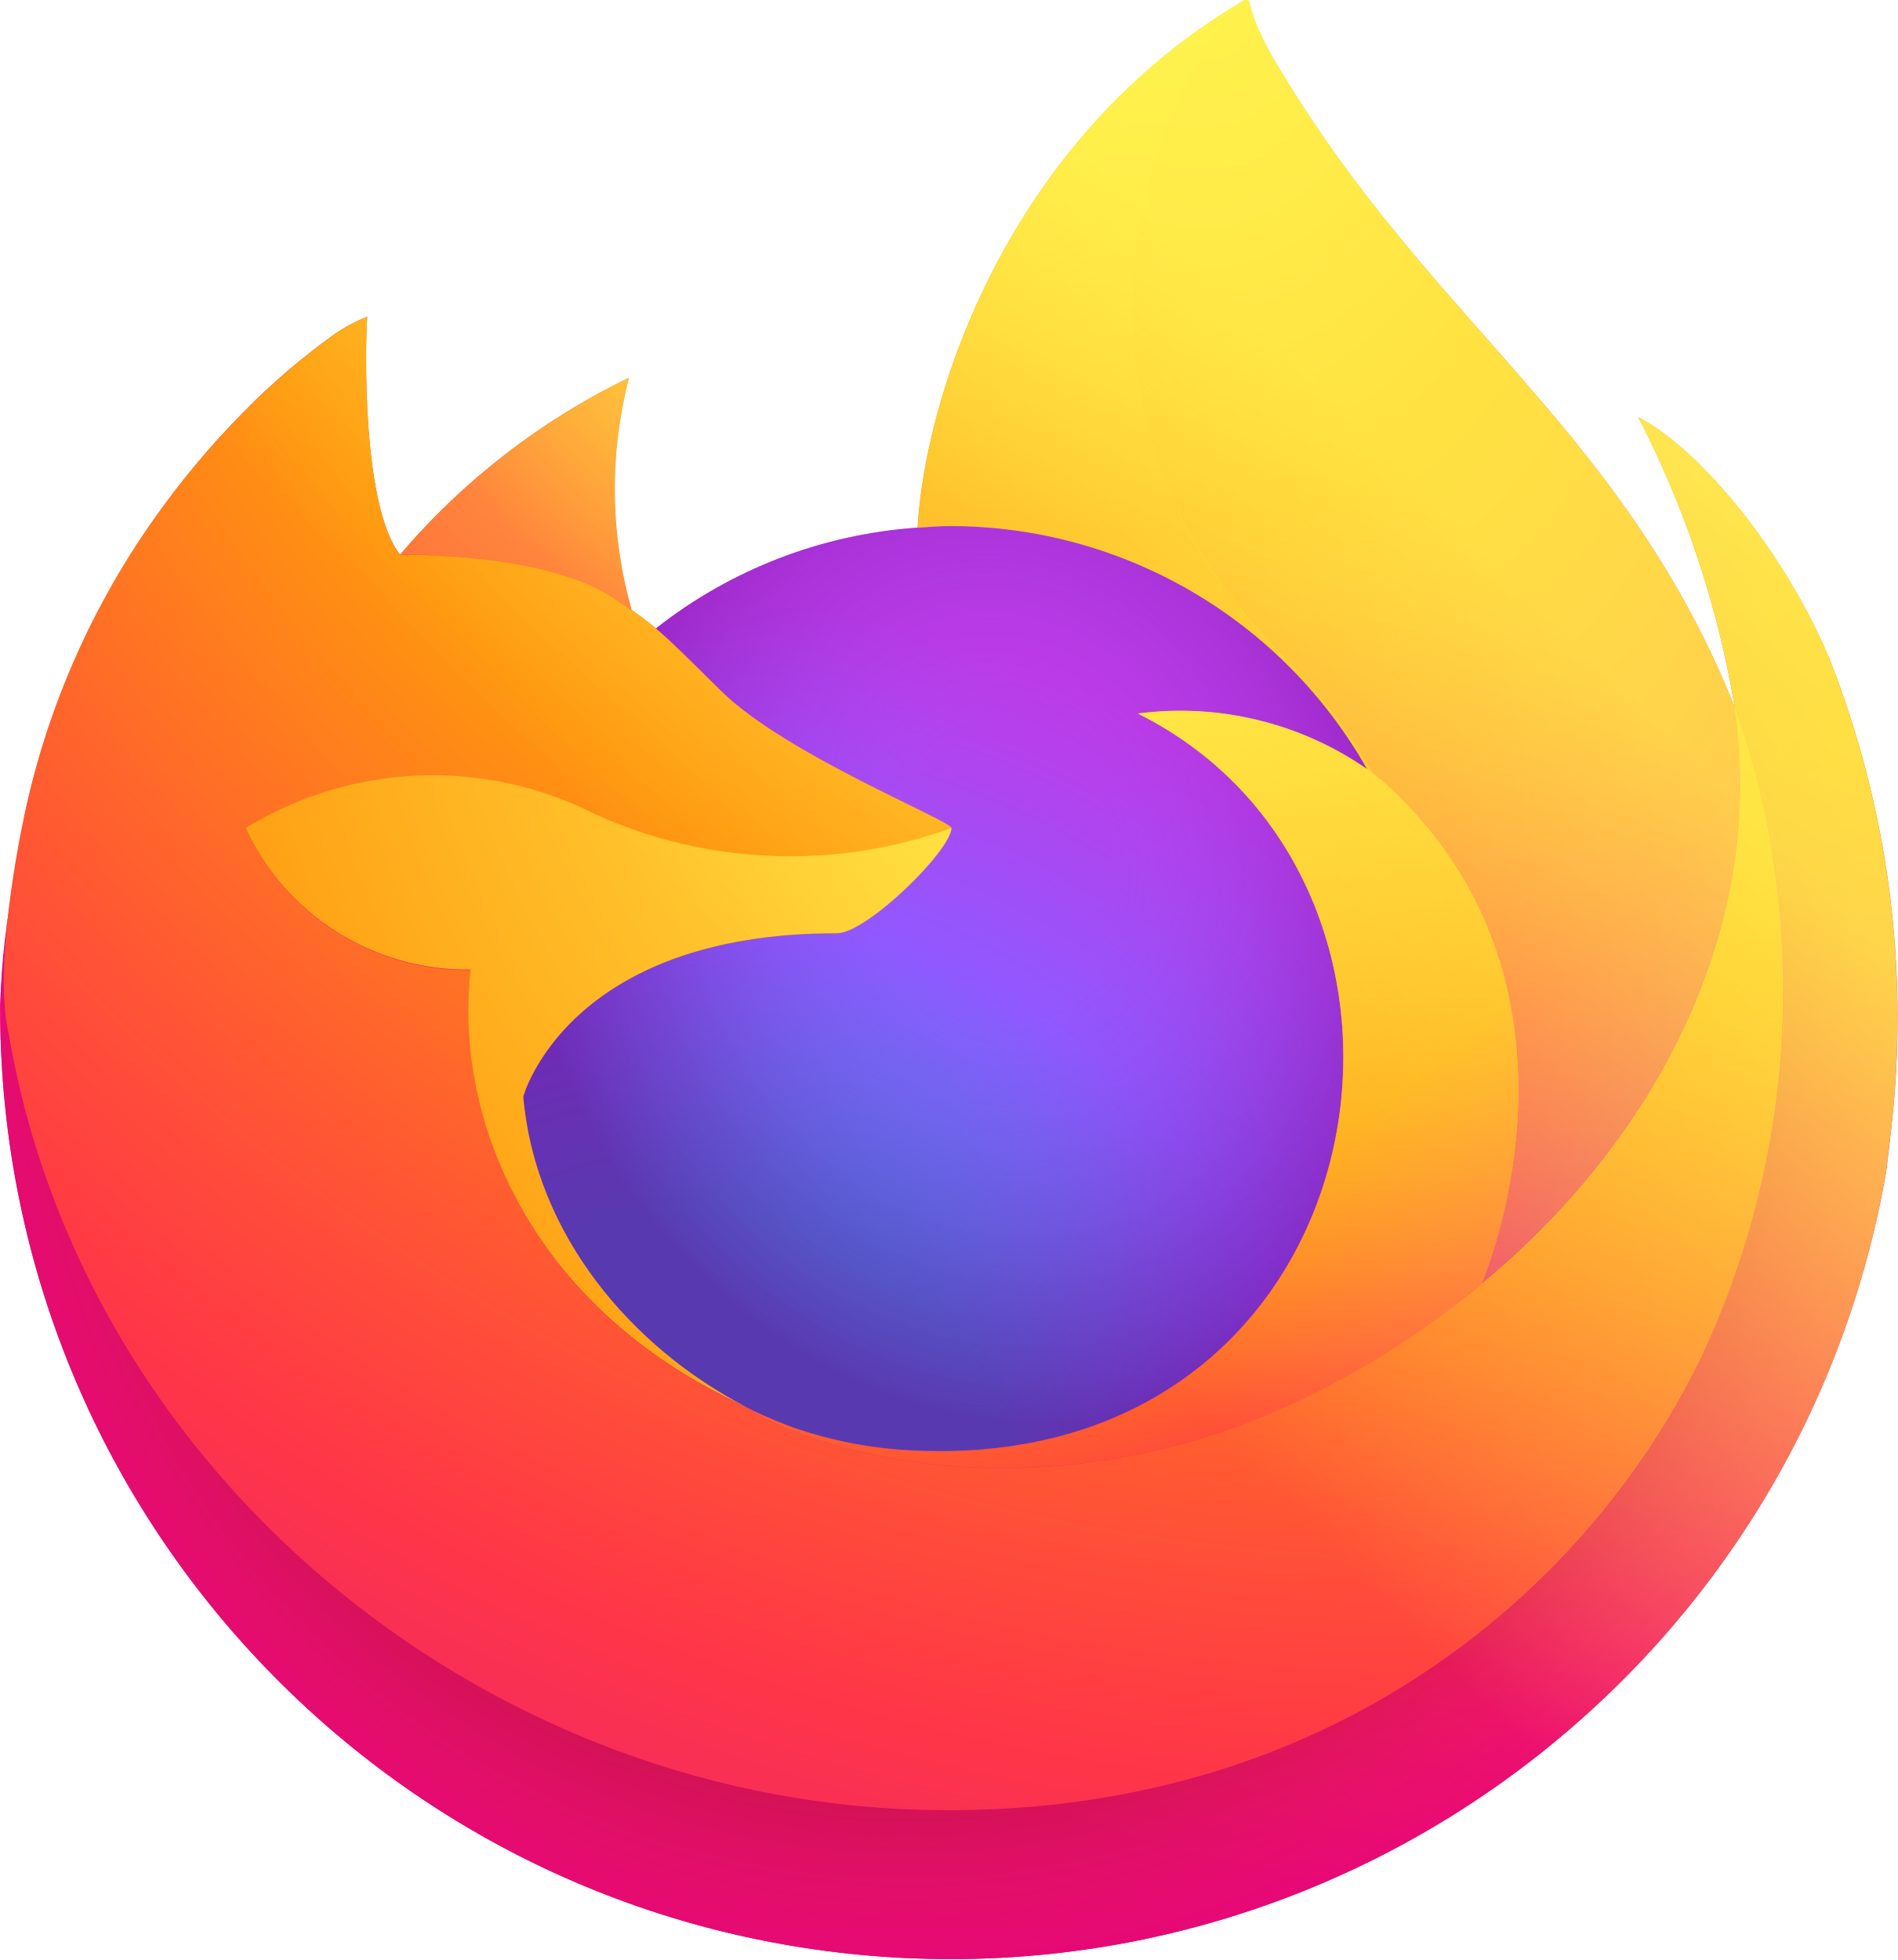
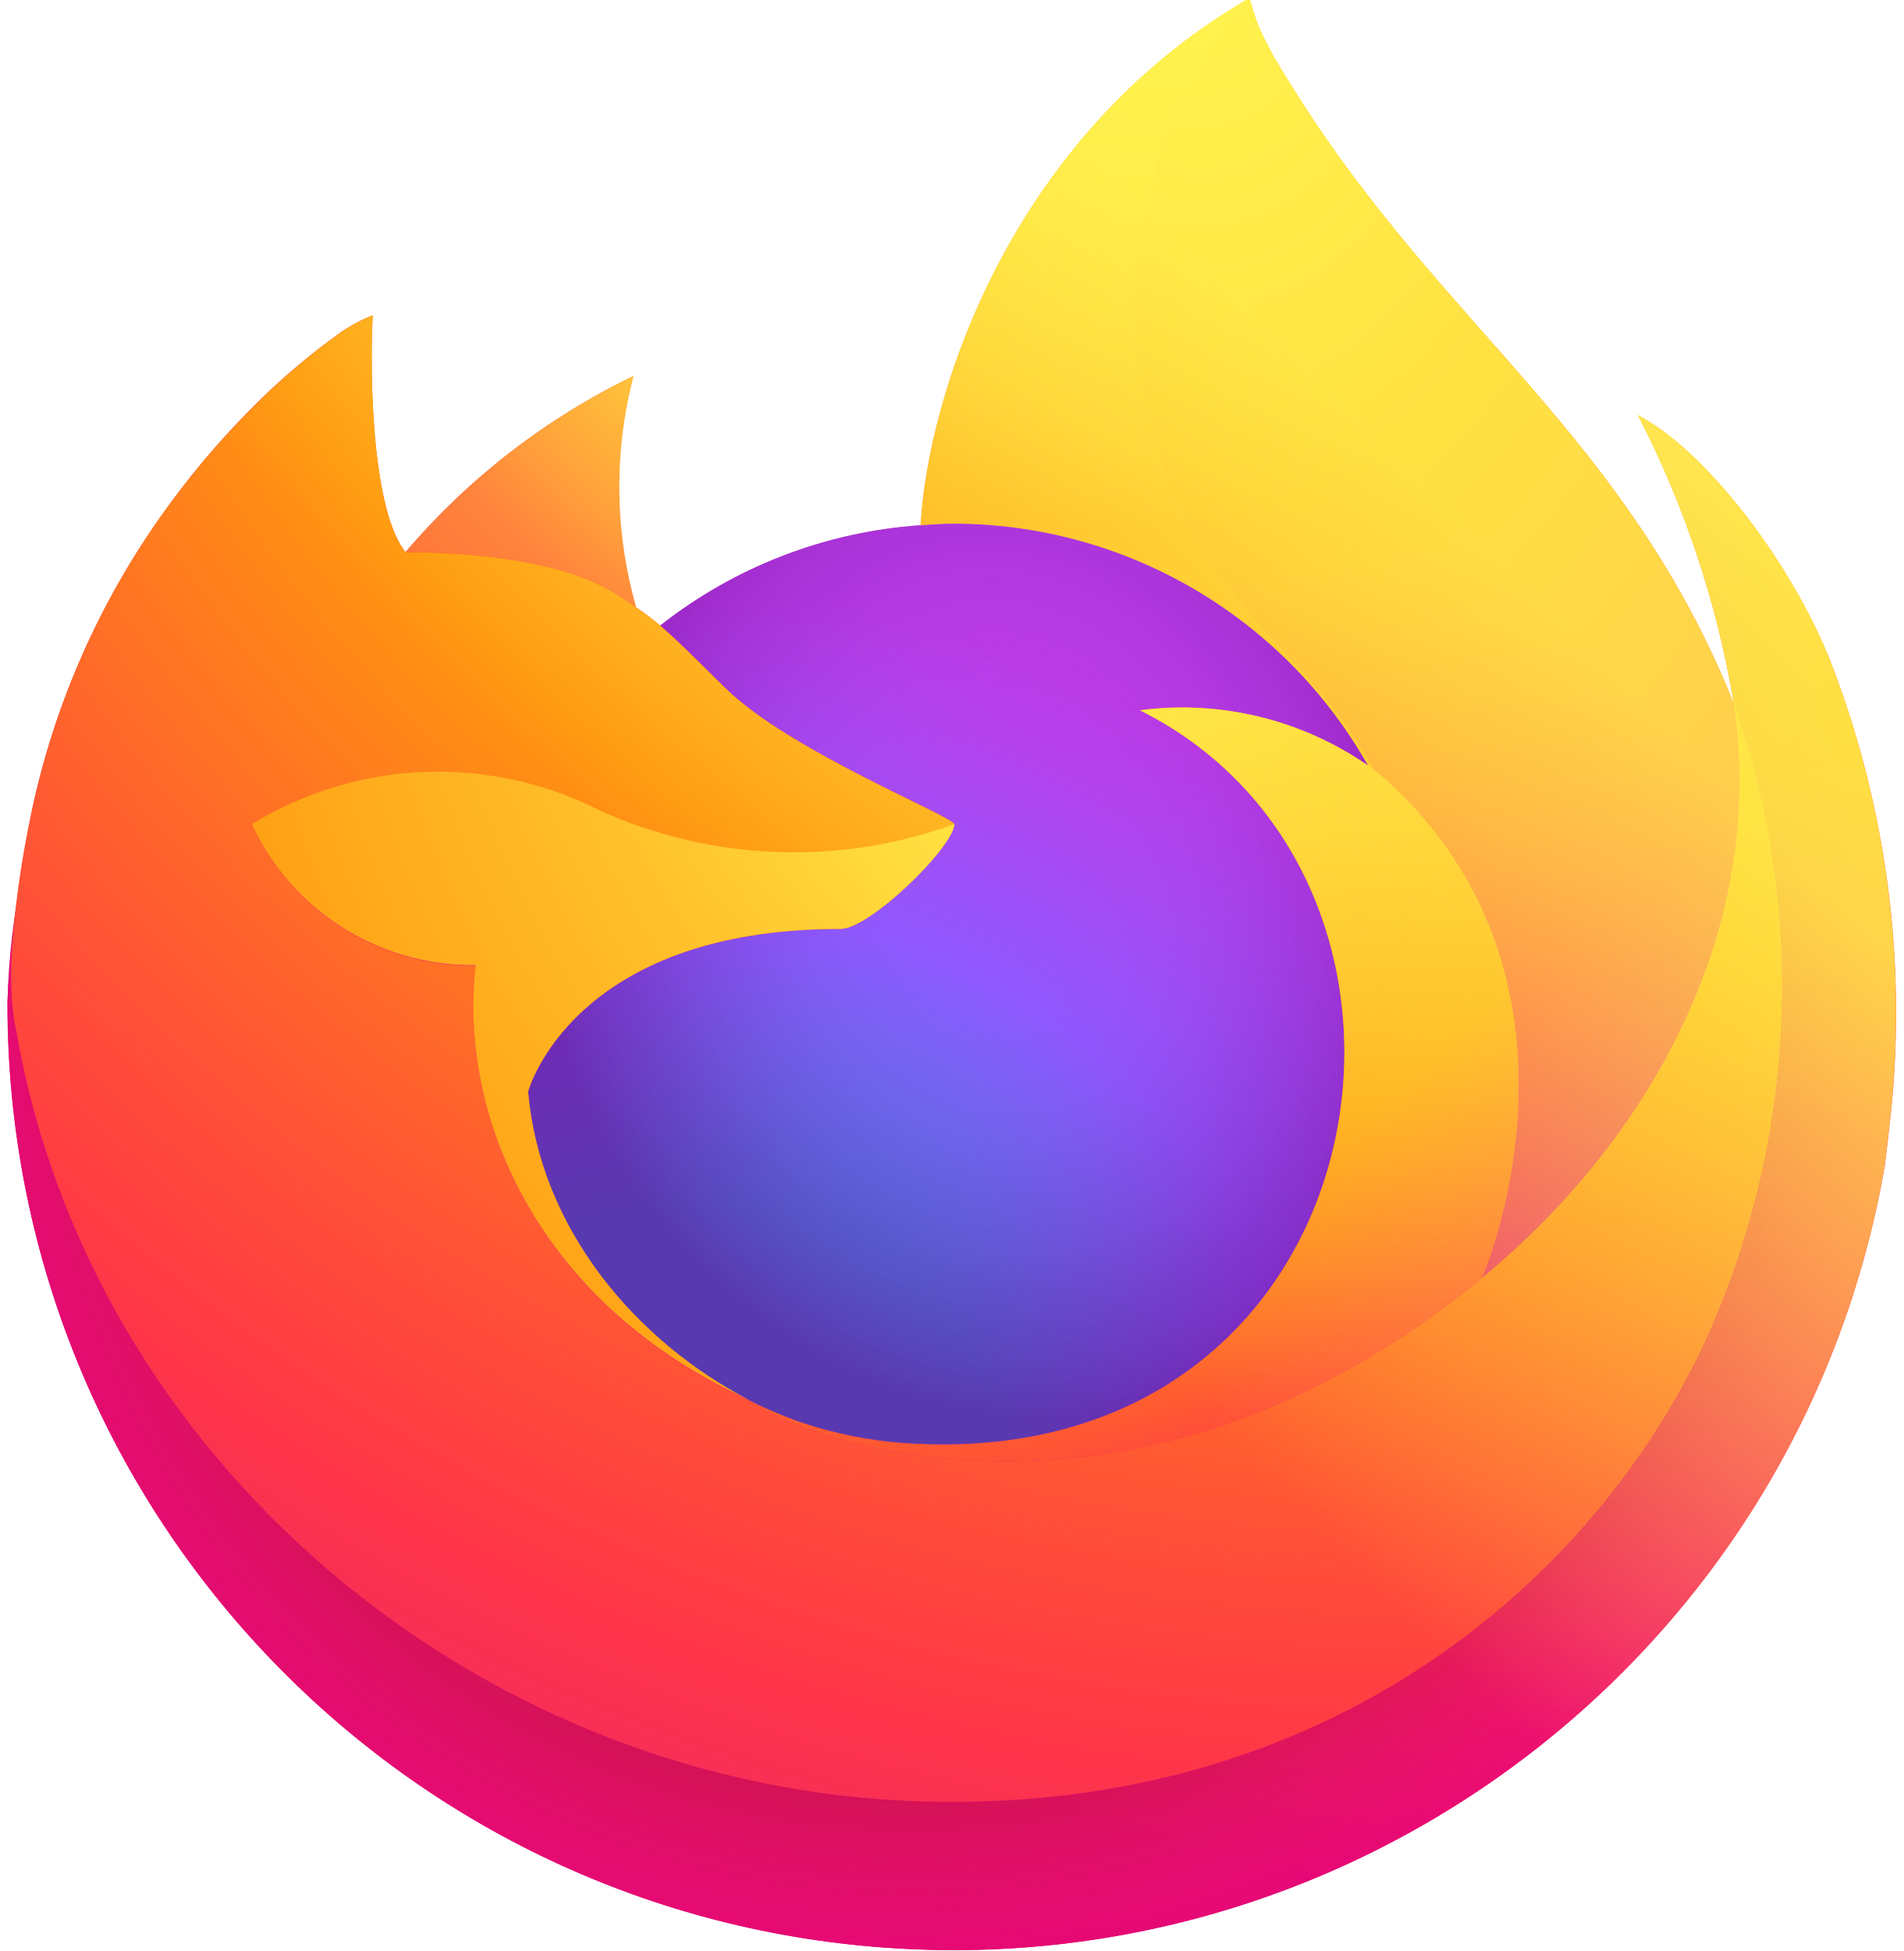
- <svg xmlns="http://www.w3.org/2000/svg" width="77.42" height="79.97" version="1.1" viewBox="0 0 77.42 79.97">
+ <svg xmlns="http://www.w3.org/2000/svg" width="80" height="82" version="1.1" viewBox="0 0 77.42 79.97">
  <defs>
    <linearGradient id="a" x1="70.79" x2="6.447" y1="12.39" y2="74.47" gradientTransform="translate(-1.3 -.004086)" gradientUnits="userSpaceOnUse">
      <stop stop-color="#fff44f" offset=".048" />
      <stop stop-color="#ffe847" offset=".111" />
      <stop stop-color="#ffc830" offset=".225" />
      <stop stop-color="#ff980e" offset=".368" />
      <stop stop-color="#ff8b16" offset=".401" />
      <stop stop-color="#ff672a" offset=".462" />
      <stop stop-color="#ff3647" offset=".534" />
      <stop stop-color="#e31587" offset=".705" />
    </linearGradient>
    <radialGradient id="b" cx="-7907" cy="-8515" r="80.8" gradientTransform="translate(7974 8524)" gradientUnits="userSpaceOnUse">
      <stop stop-color="#ffbd4f" offset=".129" />
      <stop stop-color="#ffac31" offset=".186" />
      <stop stop-color="#ff9d17" offset=".247" />
      <stop stop-color="#ff980e" offset=".283" />
      <stop stop-color="#ff563b" offset=".403" />
      <stop stop-color="#ff3750" offset=".467" />
      <stop stop-color="#f5156c" offset=".71" />
      <stop stop-color="#eb0878" offset=".782" />
      <stop stop-color="#e50080" offset=".86" />
    </radialGradient>
    <radialGradient id="c" cx="-7937" cy="-8482" r="80.8" gradientTransform="translate(7974 8524)" gradientUnits="userSpaceOnUse">
      <stop stop-color="#960e18" offset=".3" />
      <stop stop-color="#b11927" stop-opacity=".74" offset=".351" />
      <stop stop-color="#db293d" stop-opacity=".343" offset=".435" />
      <stop stop-color="#f5334b" stop-opacity=".094" offset=".497" />
      <stop stop-color="#ff3750" stop-opacity="0" offset=".53" />
    </radialGradient>
    <radialGradient id="d" cx="-7927" cy="-8533" r="58.53" gradientTransform="translate(7974 8524)" gradientUnits="userSpaceOnUse">
      <stop stop-color="#fff44f" offset=".132" />
      <stop stop-color="#ffdc3e" offset=".252" />
      <stop stop-color="#ff9d12" offset=".506" />
      <stop stop-color="#ff980e" offset=".526" />
    </radialGradient>
    <radialGradient id="e" cx="-7946" cy="-8461" r="38.47" gradientTransform="translate(7974 8524)" gradientUnits="userSpaceOnUse">
      <stop stop-color="#3a8ee6" offset=".353" />
      <stop stop-color="#5c79f0" offset=".472" />
      <stop stop-color="#9059ff" offset=".669" />
      <stop stop-color="#c139e6" offset="1" />
    </radialGradient>
    <radialGradient id="f" cx="-7936" cy="-8492" r="20.4" gradientTransform="matrix(.972 -.235 .275 1.138 10090 7834)" gradientUnits="userSpaceOnUse">
      <stop stop-color="#9059ff" stop-opacity="0" offset=".206" />
      <stop stop-color="#8c4ff3" stop-opacity=".064" offset=".278" />
      <stop stop-color="#7716a8" stop-opacity=".45" offset=".747" />
      <stop stop-color="#6e008b" stop-opacity=".6" offset=".975" />
    </radialGradient>
    <radialGradient id="g" cx="-7938" cy="-8518" r="27.68" gradientTransform="translate(7974 8524)" gradientUnits="userSpaceOnUse">
      <stop stop-color="#ffe226" offset="0" />
      <stop stop-color="#ffdb27" offset=".121" />
      <stop stop-color="#ffc82a" offset=".295" />
      <stop stop-color="#ffa930" offset=".502" />
      <stop stop-color="#ff7e37" offset=".732" />
      <stop stop-color="#ff7139" offset=".792" />
    </radialGradient>
    <radialGradient id="h" cx="-7916" cy="-8536" r="118.1" gradientTransform="translate(7974 8524)" gradientUnits="userSpaceOnUse">
      <stop stop-color="#fff44f" offset=".113" />
      <stop stop-color="#ff980e" offset=".456" />
      <stop stop-color="#ff5634" offset=".622" />
      <stop stop-color="#ff3647" offset=".716" />
      <stop stop-color="#e31587" offset=".904" />
    </radialGradient>
    <radialGradient id="i" cx="-7927" cy="-8523" r="86.5" gradientTransform="matrix(.105 .995 -.653 .069 -4685 8470)" gradientUnits="userSpaceOnUse">
      <stop stop-color="#fff44f" offset="0" />
      <stop stop-color="#ffe847" offset=".06" />
      <stop stop-color="#ffc830" offset=".168" />
      <stop stop-color="#ff980e" offset=".304" />
      <stop stop-color="#ff8b16" offset=".356" />
      <stop stop-color="#ff672a" offset=".455" />
      <stop stop-color="#ff3647" offset=".57" />
      <stop stop-color="#e31587" offset=".737" />
    </radialGradient>
    <radialGradient id="j" cx="-7938" cy="-8508" r="73.72" gradientTransform="translate(7974 8524)" gradientUnits="userSpaceOnUse">
      <stop stop-color="#fff44f" offset=".137" />
      <stop stop-color="#ff980e" offset=".48" />
      <stop stop-color="#ff5634" offset=".592" />
      <stop stop-color="#ff3647" offset=".655" />
      <stop stop-color="#e31587" offset=".904" />
    </radialGradient>
    <radialGradient id="k" cx="-7919" cy="-8504" r="80.69" gradientTransform="translate(7974 8524)" gradientUnits="userSpaceOnUse">
      <stop stop-color="#fff44f" offset=".094" />
      <stop stop-color="#ffe141" offset=".231" />
      <stop stop-color="#ffaf1e" offset=".509" />
      <stop stop-color="#ff980e" offset=".626" />
    </radialGradient>
    <linearGradient id="l" x1="70.01" x2="15.27" y1="12.06" y2="66.81" gradientTransform="translate(-1.3 -.004086)" gradientUnits="userSpaceOnUse">
      <stop stop-color="#fff44f" stop-opacity=".8" offset=".167" />
      <stop stop-color="#fff44f" stop-opacity=".634" offset=".266" />
      <stop stop-color="#fff44f" stop-opacity=".217" offset=".489" />
      <stop stop-color="#fff44f" stop-opacity="0" offset=".6" />
    </linearGradient>
  </defs>
  <path d="m74.62 26.83c-1.684-4.052-5.1-8.427-7.775-9.81a40.27 40.27 0 0 1 3.925 11.76l7e-3 0.065c-4.382-10.92-11.81-15.33-17.88-24.92-0.307-0.485-0.614-0.971-0.913-1.484-0.171-0.293-0.308-0.557-0.427-0.8a7.053 7.053 0 0 1-0.578-1.535 0.1 0.1 0 0 0-0.088-0.1 0.138 0.138 0 0 0-0.073 0c-5e-3 0-0.013 9e-3 -0.019 0.011s-0.019 0.011-0.028 0.015l0.015-0.026c-9.735 5.7-13.04 16.25-13.34 21.53a19.39 19.39 0 0 0-10.67 4.111 11.59 11.59 0 0 0-1-0.758 17.97 17.97 0 0 1-0.109-9.473 28.7 28.7 0 0 0-9.329 7.21h-0.018c-1.536-1.947-1.428-8.367-1.34-9.708a6.928 6.928 0 0 0-1.294 0.687 28.22 28.22 0 0 0-3.788 3.245 33.84 33.84 0 0 0-3.623 4.347v6e-3 -7e-3a32.73 32.73 0 0 0-5.2 11.74l-0.052 0.256c-0.073 0.341-0.336 2.049-0.381 2.42 0 0.029-6e-3 0.056-9e-3 0.085a36.94 36.94 0 0 0-0.629 5.343v0.2a38.76 38.76 0 0 0 76.95 6.554c0.065-0.5 0.118-0.995 0.176-1.5a39.86 39.86 0 0 0-2.514-19.47zm-44.67 30.34c0.181 0.087 0.351 0.181 0.537 0.264l0.027 0.017q-0.282-0.135-0.564-0.281zm8.878-23.38m31.95-4.934v-0.037l7e-3 0.041z" style="fill:url(#a)" />
  <path d="m74.62 26.83c-1.684-4.052-5.1-8.427-7.775-9.81a40.27 40.27 0 0 1 3.925 11.76v0.037l7e-3 0.041a35.1 35.1 0 0 1-1.206 26.16c-4.442 9.531-15.19 19.3-32.02 18.82-18.18-0.515-34.2-14.01-37.19-31.68-0.545-2.787 0-4.2 0.274-6.465a28.88 28.88 0 0 0-0.623 5.348v0.2a38.76 38.76 0 0 0 76.95 6.554c0.065-0.5 0.118-0.995 0.176-1.5a39.86 39.86 0 0 0-2.514-19.47z" style="fill:url(#b)" />
  <path d="m74.62 26.83c-1.684-4.052-5.1-8.427-7.775-9.81a40.27 40.27 0 0 1 3.925 11.76v0.037l7e-3 0.041a35.1 35.1 0 0 1-1.206 26.16c-4.442 9.531-15.19 19.3-32.02 18.82-18.18-0.515-34.2-14.01-37.19-31.68-0.545-2.787 0-4.2 0.274-6.465a28.88 28.88 0 0 0-0.623 5.348v0.2a38.76 38.76 0 0 0 76.95 6.554c0.065-0.5 0.118-0.995 0.176-1.5a39.86 39.86 0 0 0-2.514-19.47z" style="fill:url(#c)" />
  <path d="m55.78 31.38c0.084 0.059 0.162 0.118 0.241 0.177a21.1 21.1 0 0 0-3.6-4.695c-12.05-12.05-3.157-26.12-1.658-26.84l0.015-0.022c-9.735 5.7-13.04 16.25-13.34 21.53 0.452-0.031 0.9-0.069 1.362-0.069a19.56 19.56 0 0 1 16.98 9.917z" style="fill:url(#d)" />
  <path d="m38.82 33.79c-0.064 0.964-3.47 4.289-4.661 4.289-11.02 0-12.81 6.667-12.81 6.667 0.488 5.614 4.4 10.24 9.129 12.68 0.216 0.112 0.435 0.213 0.654 0.312q0.569 0.252 1.138 0.466a17.24 17.24 0 0 0 5.043 0.973c19.32 0.906 23.06-23.1 9.119-30.07a13.38 13.38 0 0 1 9.345 2.269 19.56 19.56 0 0 0-16.98-9.917c-0.46 0-0.91 0.038-1.362 0.069a19.39 19.39 0 0 0-10.67 4.111c0.591 0.5 1.258 1.168 2.663 2.553 2.63 2.591 9.375 5.275 9.39 5.59z" style="fill:url(#e)" />
  <path d="m38.82 33.79c-0.064 0.964-3.47 4.289-4.661 4.289-11.02 0-12.81 6.667-12.81 6.667 0.488 5.614 4.4 10.24 9.129 12.68 0.216 0.112 0.435 0.213 0.654 0.312q0.569 0.252 1.138 0.466a17.24 17.24 0 0 0 5.043 0.973c19.32 0.906 23.06-23.1 9.119-30.07a13.38 13.38 0 0 1 9.345 2.269 19.56 19.56 0 0 0-16.98-9.917c-0.46 0-0.91 0.038-1.362 0.069a19.39 19.39 0 0 0-10.67 4.111c0.591 0.5 1.258 1.168 2.663 2.553 2.63 2.591 9.375 5.275 9.39 5.59z" style="fill:url(#f)" />
  <path d="m24.96 24.36c0.314 0.2 0.573 0.374 0.8 0.531a17.97 17.97 0 0 1-0.109-9.473 28.7 28.7 0 0 0-9.329 7.21c0.189-5e-3 5.811-0.106 8.638 1.732z" style="fill:url(#g)" />
  <path d="m0.354 42.16c2.991 17.67 19.01 31.17 37.19 31.68 16.83 0.476 27.58-9.294 32.02-18.82a35.1 35.1 0 0 0 1.206-26.16v-0.037c0-0.029-6e-3 -0.046 0-0.037l7e-3 0.065c1.375 8.977-3.191 17.67-10.33 23.56l-0.022 0.05c-13.91 11.33-27.22 6.834-29.91 5q-0.282-0.135-0.564-0.281c-8.109-3.876-11.46-11.26-10.74-17.6a9.953 9.953 0 0 1-9.181-5.775 14.62 14.62 0 0 1 14.25-0.572 19.3 19.3 0 0 0 14.55 0.572c-0.015-0.315-6.76-3-9.39-5.59-1.405-1.385-2.072-2.052-2.663-2.553a11.59 11.59 0 0 0-1-0.758c-0.23-0.157-0.489-0.327-0.8-0.531-2.827-1.838-8.449-1.737-8.635-1.732h-0.018c-1.536-1.947-1.428-8.367-1.34-9.708a6.928 6.928 0 0 0-1.294 0.687 28.22 28.22 0 0 0-3.788 3.245 33.84 33.84 0 0 0-3.638 4.337v6e-3 -7e-3a32.73 32.73 0 0 0-5.2 11.74c-0.019 0.079-1.396 6.099-0.717 9.221z" style="fill:url(#h)" />
  <path d="m52.42 26.86a21.1 21.1 0 0 1 3.6 4.7c0.213 0.161 0.412 0.321 0.581 0.476 8.787 8.1 4.183 19.55 3.84 20.36 7.138-5.881 11.7-14.58 10.33-23.56-4.384-10.93-11.82-15.34-17.88-24.93-0.307-0.485-0.614-0.971-0.913-1.484-0.171-0.293-0.308-0.557-0.427-0.8a7.053 7.053 0 0 1-0.578-1.535 0.1 0.1 0 0 0-0.088-0.1 0.138 0.138 0 0 0-0.073 0c-5e-3 0-0.013 9e-3 -0.019 0.011s-0.019 0.011-0.028 0.015c-1.499 0.711-10.39 14.79 1.66 26.83z" style="fill:url(#i)" />
  <path d="m56.6 32.04c-0.169-0.155-0.368-0.315-0.581-0.476-0.079-0.059-0.157-0.118-0.241-0.177a13.38 13.38 0 0 0-9.345-2.269c13.94 6.97 10.2 30.97-9.119 30.07a17.24 17.24 0 0 1-5.043-0.973q-0.569-0.213-1.138-0.466c-0.219-0.1-0.438-0.2-0.654-0.312l0.027 0.017c2.694 1.839 16 6.332 29.91-5l0.022-0.05c0.347-0.81 4.951-12.26-3.84-20.36z" style="fill:url(#j)" />
  <path d="m21.35 44.74s1.789-6.667 12.81-6.667c1.191 0 4.6-3.325 4.661-4.289a19.3 19.3 0 0 1-14.55-0.572 14.62 14.62 0 0 0-14.25 0.572 9.953 9.953 0 0 0 9.181 5.775c-0.718 6.337 2.632 13.72 10.74 17.6 0.181 0.087 0.351 0.181 0.537 0.264-4.733-2.445-8.641-7.069-9.129-12.68z" style="fill:url(#k)" />
  <path d="m74.62 26.83c-1.684-4.052-5.1-8.427-7.775-9.81a40.27 40.27 0 0 1 3.925 11.76l7e-3 0.065c-4.382-10.92-11.81-15.33-17.88-24.92-0.307-0.485-0.614-0.971-0.913-1.484-0.171-0.293-0.308-0.557-0.427-0.8a7.053 7.053 0 0 1-0.578-1.535 0.1 0.1 0 0 0-0.088-0.1 0.138 0.138 0 0 0-0.073 0c-5e-3 0-0.013 9e-3 -0.019 0.011s-0.019 0.011-0.028 0.015l0.015-0.026c-9.735 5.7-13.04 16.25-13.34 21.53 0.452-0.031 0.9-0.069 1.362-0.069a19.56 19.56 0 0 1 16.98 9.917 13.38 13.38 0 0 0-9.345-2.269c13.94 6.97 10.2 30.97-9.119 30.07a17.24 17.24 0 0 1-5.043-0.973q-0.569-0.213-1.138-0.466c-0.219-0.1-0.438-0.2-0.654-0.312l0.027 0.017q-0.282-0.135-0.564-0.281c0.181 0.087 0.351 0.181 0.537 0.264-4.733-2.446-8.641-7.07-9.129-12.68 0 0 1.789-6.667 12.81-6.667 1.191 0 4.6-3.325 4.661-4.289-0.015-0.315-6.76-3-9.39-5.59-1.405-1.385-2.072-2.052-2.663-2.553a11.59 11.59 0 0 0-1-0.758 17.97 17.97 0 0 1-0.109-9.473 28.7 28.7 0 0 0-9.329 7.21h-0.018c-1.536-1.947-1.428-8.367-1.34-9.708a6.928 6.928 0 0 0-1.294 0.687 28.22 28.22 0 0 0-3.788 3.245 33.84 33.84 0 0 0-3.623 4.347v6e-3 -7e-3a32.73 32.73 0 0 0-5.2 11.74l-0.052 0.256c-0.073 0.341-0.4 2.073-0.447 2.445v0a45.09 45.09 0 0 0-0.572 5.403v0.2a38.76 38.76 0 0 0 76.95 6.554c0.065-0.5 0.118-0.995 0.176-1.5a39.86 39.86 0 0 0-2.514-19.47zm-3.845 1.991 7e-3 0.041z" style="fill:url(#l)" />
</svg>
